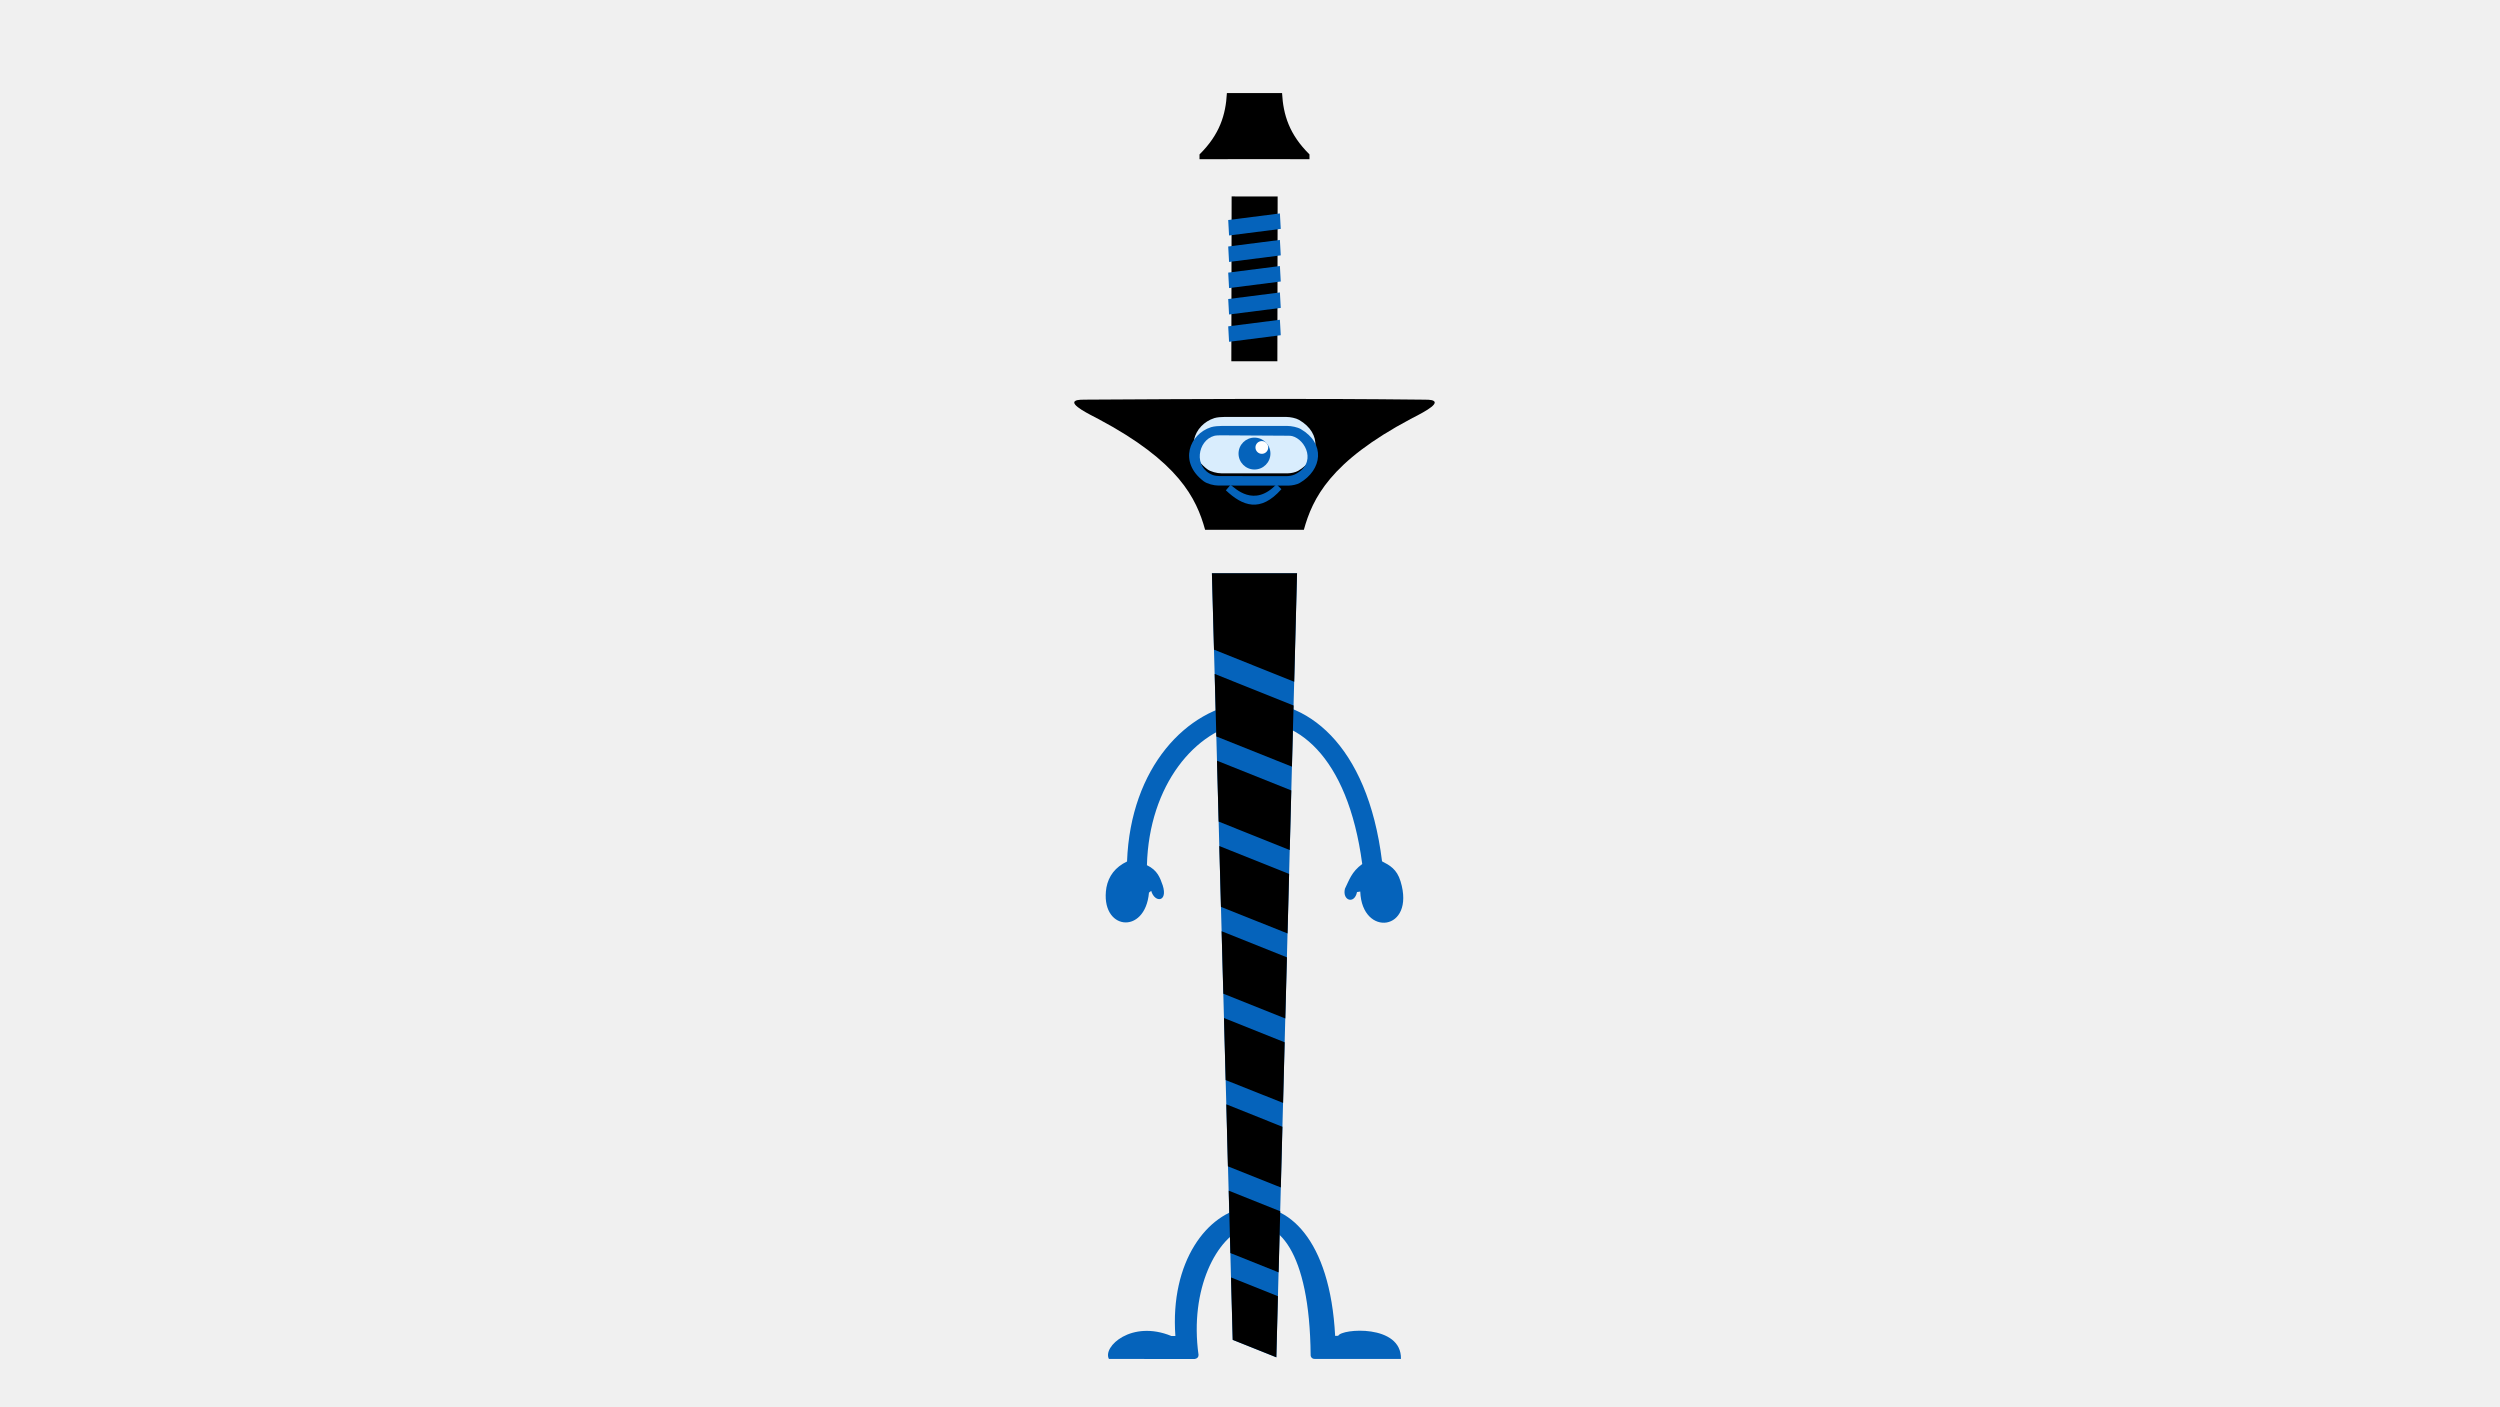
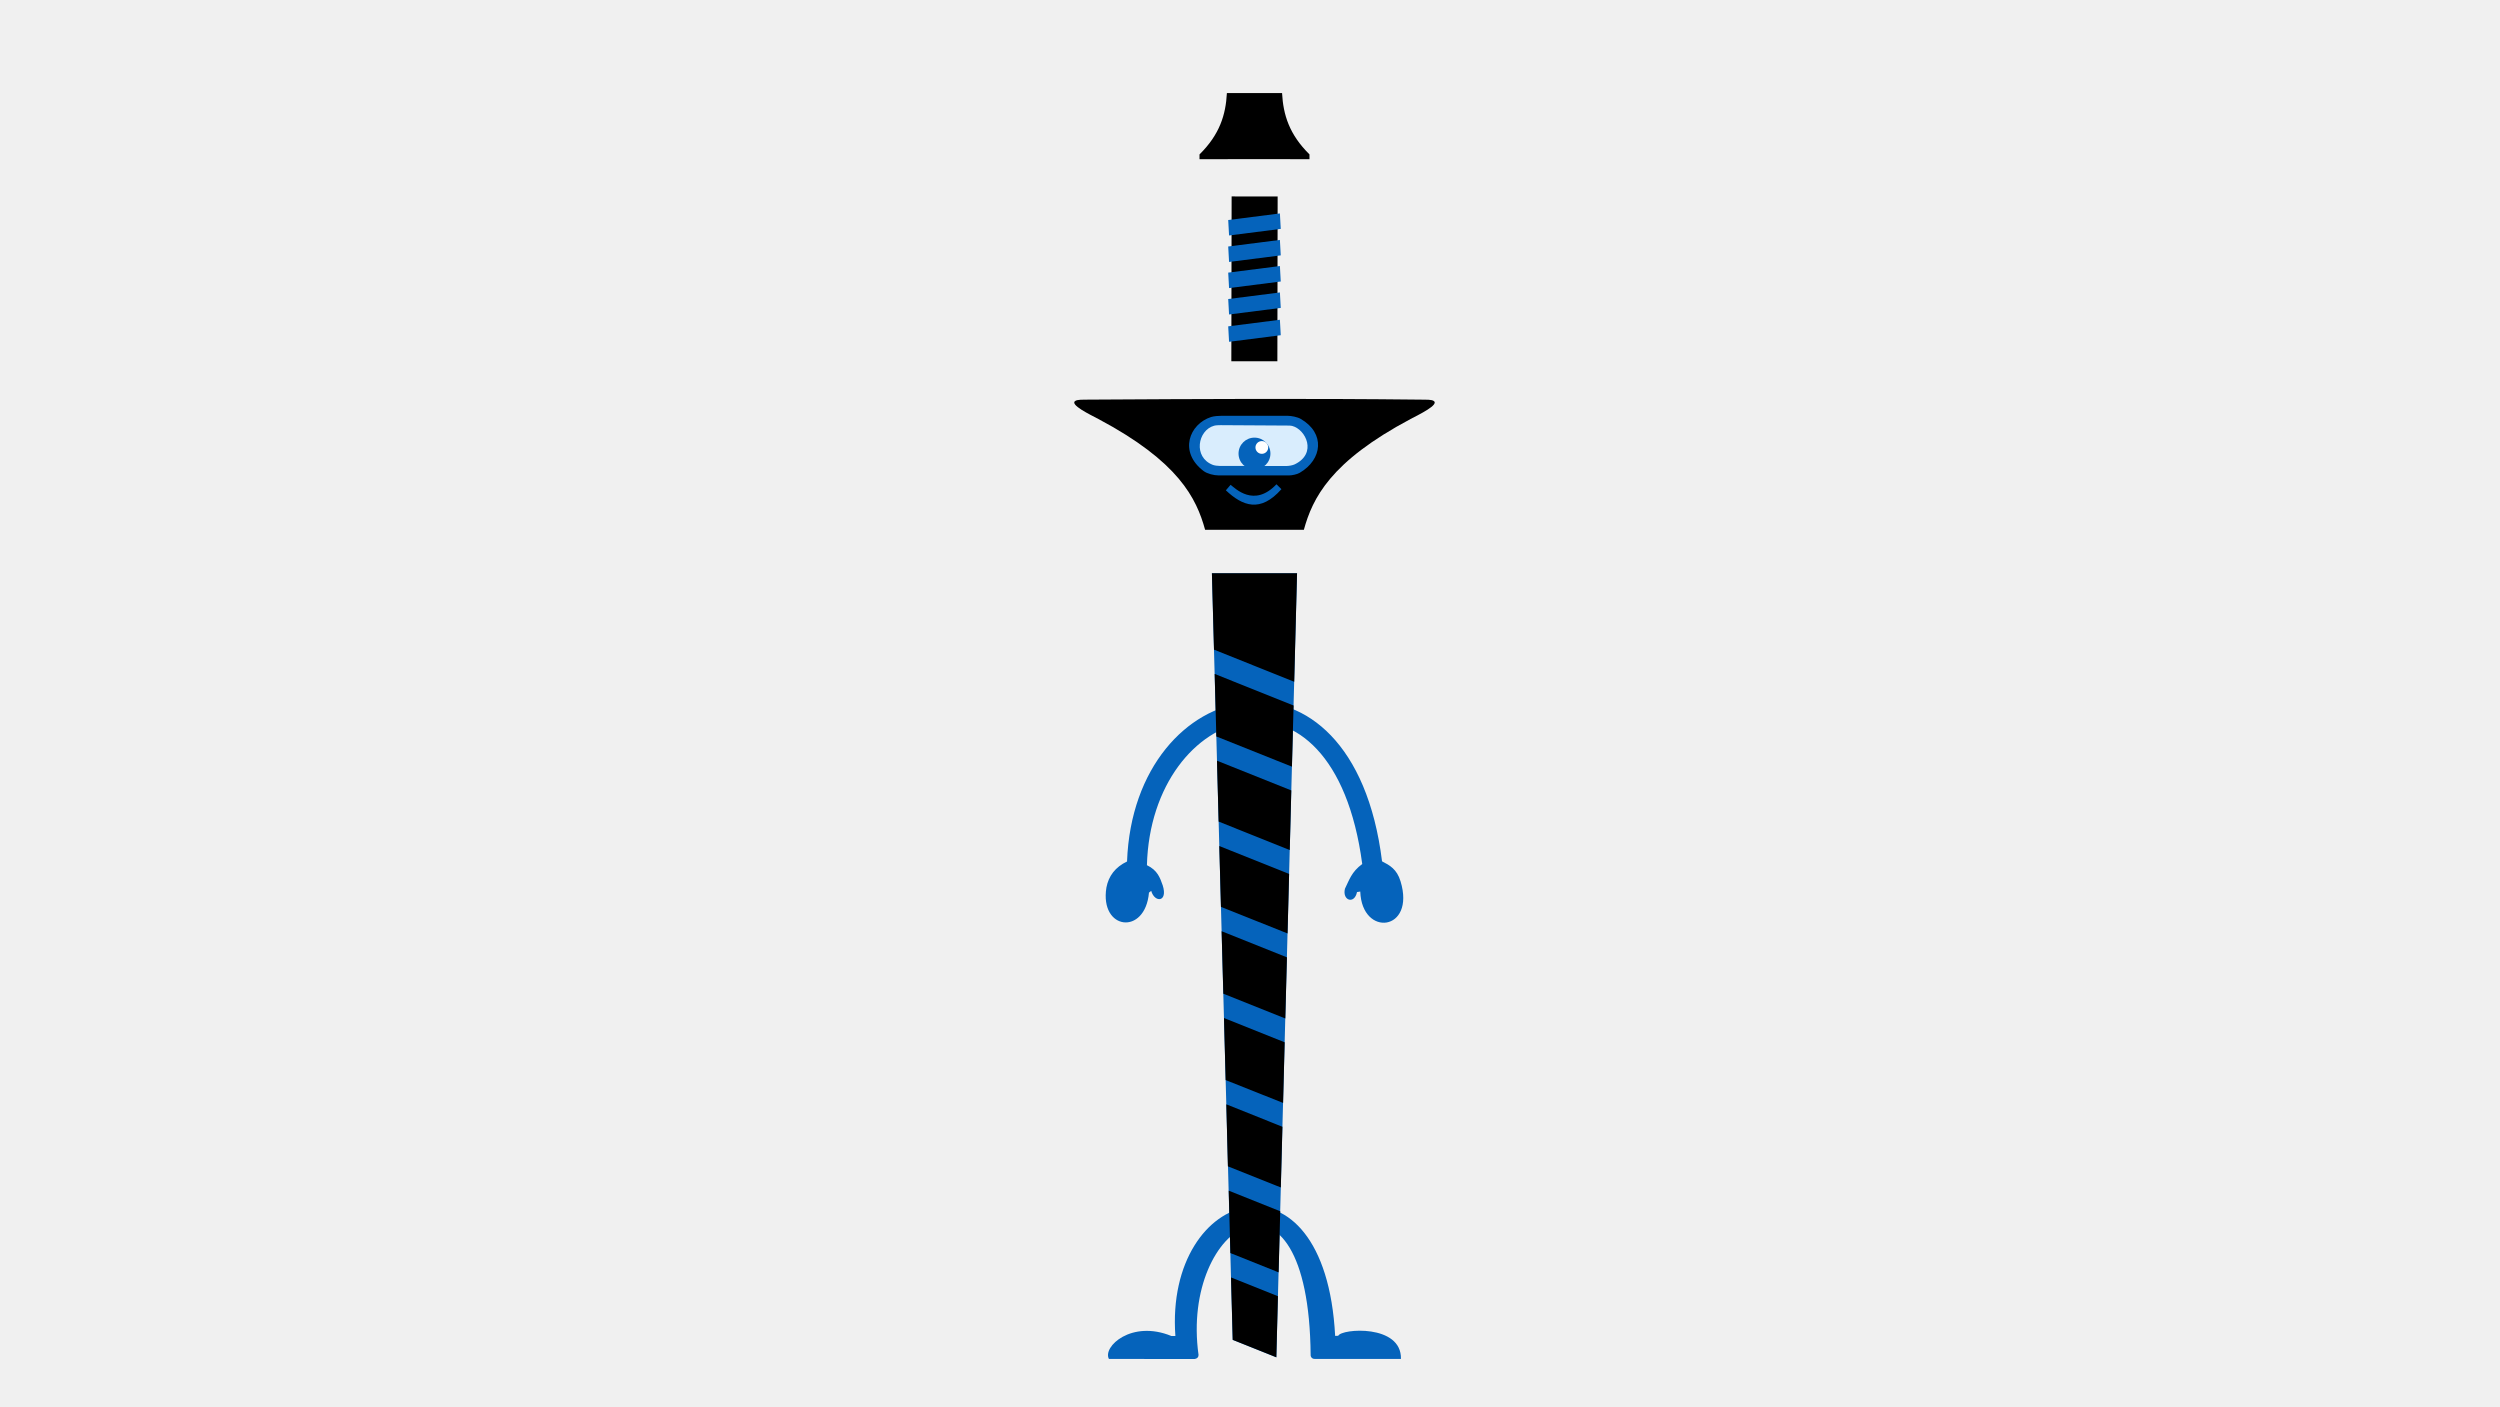
<svg xmlns="http://www.w3.org/2000/svg" width="1920" height="1080" viewBox="0 0 1440 810" version="1.1" id="svg1" xml:space="preserve">
  <defs id="defs1" />
  <g id="g1" transform="matrix(3.115389,0,0,3.115389,408.4611,103.0831)">
    <path style="display:inline;fill:#0563bb;stroke-width:0.933" d="m 111.972,218.158 c -0.582,0.026 -0.816,-0.521 -0.76,-0.723 -0.339,-38.767 -24.15,-24.464 -20.725,0 -0.007,0.411 -0.254,0.662 -0.692,0.737 l -15.877,-0.005 c -1.224,-2.256 4.195,-7.285 11.559,-4.24 h 0.727 c -2.001,-27.617 27.677,-35.92 29.538,-0.029 l 0.568,-0.014 c 0.588,-1.334 11.748,-2.194 11.599,4.28 z" id="path3" />
    <path style="display:inline;fill:#0563bb;fill-opacity:1;stroke-width:0.878" d="M 92.957,72.904 H 108.699 L 104.867,217.865 96.8,214.632 Z" id="path16" />
    <path style="display:inline;fill:#0563bb;stroke-width:0.878" d="m 77.265,126.192 c -2.179,1.04 -3.416,2.692 -3.814,4.823 -1.278,7.878 7.17,8.932 7.871,0.93 l 0.413,-0.321 c 0.634,2.236 3.118,2.116 2.132,-1.005 -0.509,-1.445 -0.973,-2.808 -2.924,-3.744 0.792,-29.751 34.443,-40.659 39.808,-0.215 -1.997,1.45 -2.428,3.023 -3.198,4.569 -0.531,2.181 1.752,2.953 2.231,0.617 l 0.602,-0.099 c 0.296,8.502 10.263,7.38 7.452,-1.879 -0.685,-2.282 -2.039,-2.991 -3.424,-3.705 -5.389,-43.587 -45.869,-34.794 -47.148,0.03 z" id="path2" />
    <g id="g2" style="display:inline" transform="matrix(1.170126,0,0,1.170126,-16.18435,-15.88015)">
      <path id="path1" style="display:inline;fill:#000000;fill-opacity:1;fill-rule:evenodd;stroke:none;stroke-width:0.362" d="M 93.275 75.877 L 93.606 87.944 L 106.277 93.018 L 106.724 75.875 Z M 106.178 96.77 L 93.711 91.78 L 93.972 101.66 L 105.918 106.433 Z M 105.816 110.188 L 94.08 105.49 L 94.338 115.11 L 105.573 119.61 Z M 105.471 123.378 L 94.443 118.973 L 94.704 128.589 L 105.225 132.787 Z M 105.127 136.563 L 94.809 132.431 L 95.079 142.306 L 104.87 146.22 Z M 104.767 149.987 L 95.184 146.145 L 95.447 155.954 L 104.52 159.565 Z M 104.413 163.332 L 95.552 159.784 L 95.8 169.586 L 104.162 172.921 Z M 104.068 176.684 L 95.931 173.426 L 96.19 183.285 L 103.816 186.34 Z M 103.705 190.103 L 96.294 187.136 L 96.565 197.003 L 103.452 199.76 Z M 73.644,48.438 C 73.337,48.44,72.837,48.435,72.529,48.454 C 72.135,48.478,71.876,48.536,71.723,48.62 C 70.653,49.206,74.108,50.846,75.336,51.499 C 88.031,58.244,90.819,64.004,92.199,69.005 C 97.4,68.999,102.601,69.008,107.801,69.01 C 109.181,64.01,111.969,58.244,124.664,51.499 C 125.892,50.846,129.347,49.206,128.277,48.62 C 128.124,48.536,127.865,48.478,127.471,48.454 C 127.163,48.435,126.663,48.44,126.355,48.438 C 108.694,48.242,91.306,48.331,73.644,48.438 Z M 96.389 16.331 L 103.66 16.339 L 103.617 42.373 L 96.343 42.379 C 96.331 42.309 96.347 33.626 96.389 16.331 Z M 95.641,0.002 C 95.459,3.436,94.511,6.533,91.316,9.693 L 91.314,10.451 C 97.107,10.427,102.899,10.438,108.691,10.447 L 108.689,9.689 C 105.493,6.53,104.543,3.434,104.359,0 Z" />
      <path id="shape5-2-6-3-2" style="display:inline;fill:#0563bb;fill-opacity:1;fill-rule:evenodd;stroke:none;stroke-width:0.167" d="m 95.984,34.985 -0.135,-2.443 8.167,-1.04 0.135,2.443 z m 0,-4.172 -0.135,-2.443 8.167,-1.04 0.135,2.443 z m -2e-5,-4.128 -0.135,-2.443 8.167,-1.04 0.135,2.443 z m 0,-4.184 -0.135,-2.443 8.167,-1.04 0.135,2.443 z m 2e-5,16.8 -0.135,-2.443 8.167,-1.04 0.135,2.443 z" />
    </g>
    <path id="path5-6" style="display:inline;fill:#d9edfd;fill-opacity:1;stroke-width:0.83" d="M 95.29 43.998 C 94.763 43.998 93.909 44.054 93.407 44.214 C 89.583 45.432 87.698 50.35 92.104 53.664 C 92.724 54.129 93.91 54.422 94.686 54.42 C 98.716 54.411 102.902 54.422 106.994 54.423 C 107.549 54.424 108.416 54.245 108.896 53.965 C 112.846 51.653 113.411 47.068 109.079 44.549 C 108.493 44.209 107.431 44.002 106.754 44.002 Z" />
    <path style="display:inline;fill:#0563bb;stroke-width:0.878" d="M 96.41 56.544 L 95.537 57.567 C 98.626 60.473 101.918 61.762 105.811 57.352 L 104.89 56.447 C 100.74 60.836 97.226 57.154 96.41 56.544 Z" id="path4" />
    <g id="g18" transform="translate(-0.4076309)">
      <circle style="display:inline;fill:#0563bb;fill-opacity:1;stroke-width:0.806" id="path15" cx="101.236" cy="50.772" r="2.948" />
      <circle style="display:inline;fill:#ffffff;fill-opacity:1;stroke-width:0.898" id="path14" cx="102.595" cy="49.64" r="1.179" />
    </g>
-     <path id="path5" style="display:inline;fill:#0563bb;stroke-width:0.75" d="M 93.149 52.789 C 89.692 53.89 87.987 58.337 91.971 61.332 C 92.531 61.753 93.604 62.018 94.305 62.016 C 97.948 62.007 101.732 62.017 105.431 62.019 C 105.933 62.019 106.717 61.858 107.15 61.605 C 110.722 59.515 111.232 55.369 107.316 53.092 C 106.787 52.784 105.828 52.597 105.215 52.597 L 94.852 52.595 C 94.375 52.595 93.603 52.645 93.149 52.789 ZM 105.952 54.197 C 108.113 54.752 109.938 58.521 106.373 60.261 C 106.025 60.431 105.412 60.532 105.024 60.531 L 94.491 60.516 C 94.186 60.516 93.697 60.46 93.412 60.35 C 90.275 59.137 91.027 54.884 93.622 54.166 C 93.901 54.089 94.373 54.075 94.663 54.077 L 105.395 54.142 C 105.55 54.143 105.802 54.158 105.952 54.197 Z" transform="matrix(1.170126,0,0,1.170126,-16.18435,-15.88015)" />
+     <path id="path5" style="display:inline;fill:#0563bb;stroke-width:0.75" d="M 93.149 52.789 C 89.692 53.89 87.987 58.337 91.971 61.332 C 92.531 61.753 93.604 62.018 94.305 62.016 C 97.948 62.007 101.732 62.017 105.431 62.019 C 105.933 62.019 106.717 61.858 107.15 61.605 C 110.722 59.515 111.232 55.369 107.316 53.092 C 106.787 52.784 105.828 52.597 105.215 52.597 L 94.852 52.595 C 94.375 52.595 93.603 52.645 93.149 52.789 ZM 105.952 54.197 C 108.113 54.752 109.938 58.521 106.373 60.261 C 106.025 60.431 105.412 60.532 105.024 60.531 L 94.491 60.516 C 94.186 60.516 93.697 60.46 93.412 60.35 C 90.275 59.137 91.027 54.884 93.622 54.166 C 93.901 54.089 94.373 54.075 94.663 54.077 L 105.395 54.142 C 105.55 54.143 105.802 54.158 105.952 54.197 Z" transform="translate(0,-1.877511) matrix(1.170126,0,0,1.170126,-16.18435,-15.88015)" />
  </g>
</svg>
